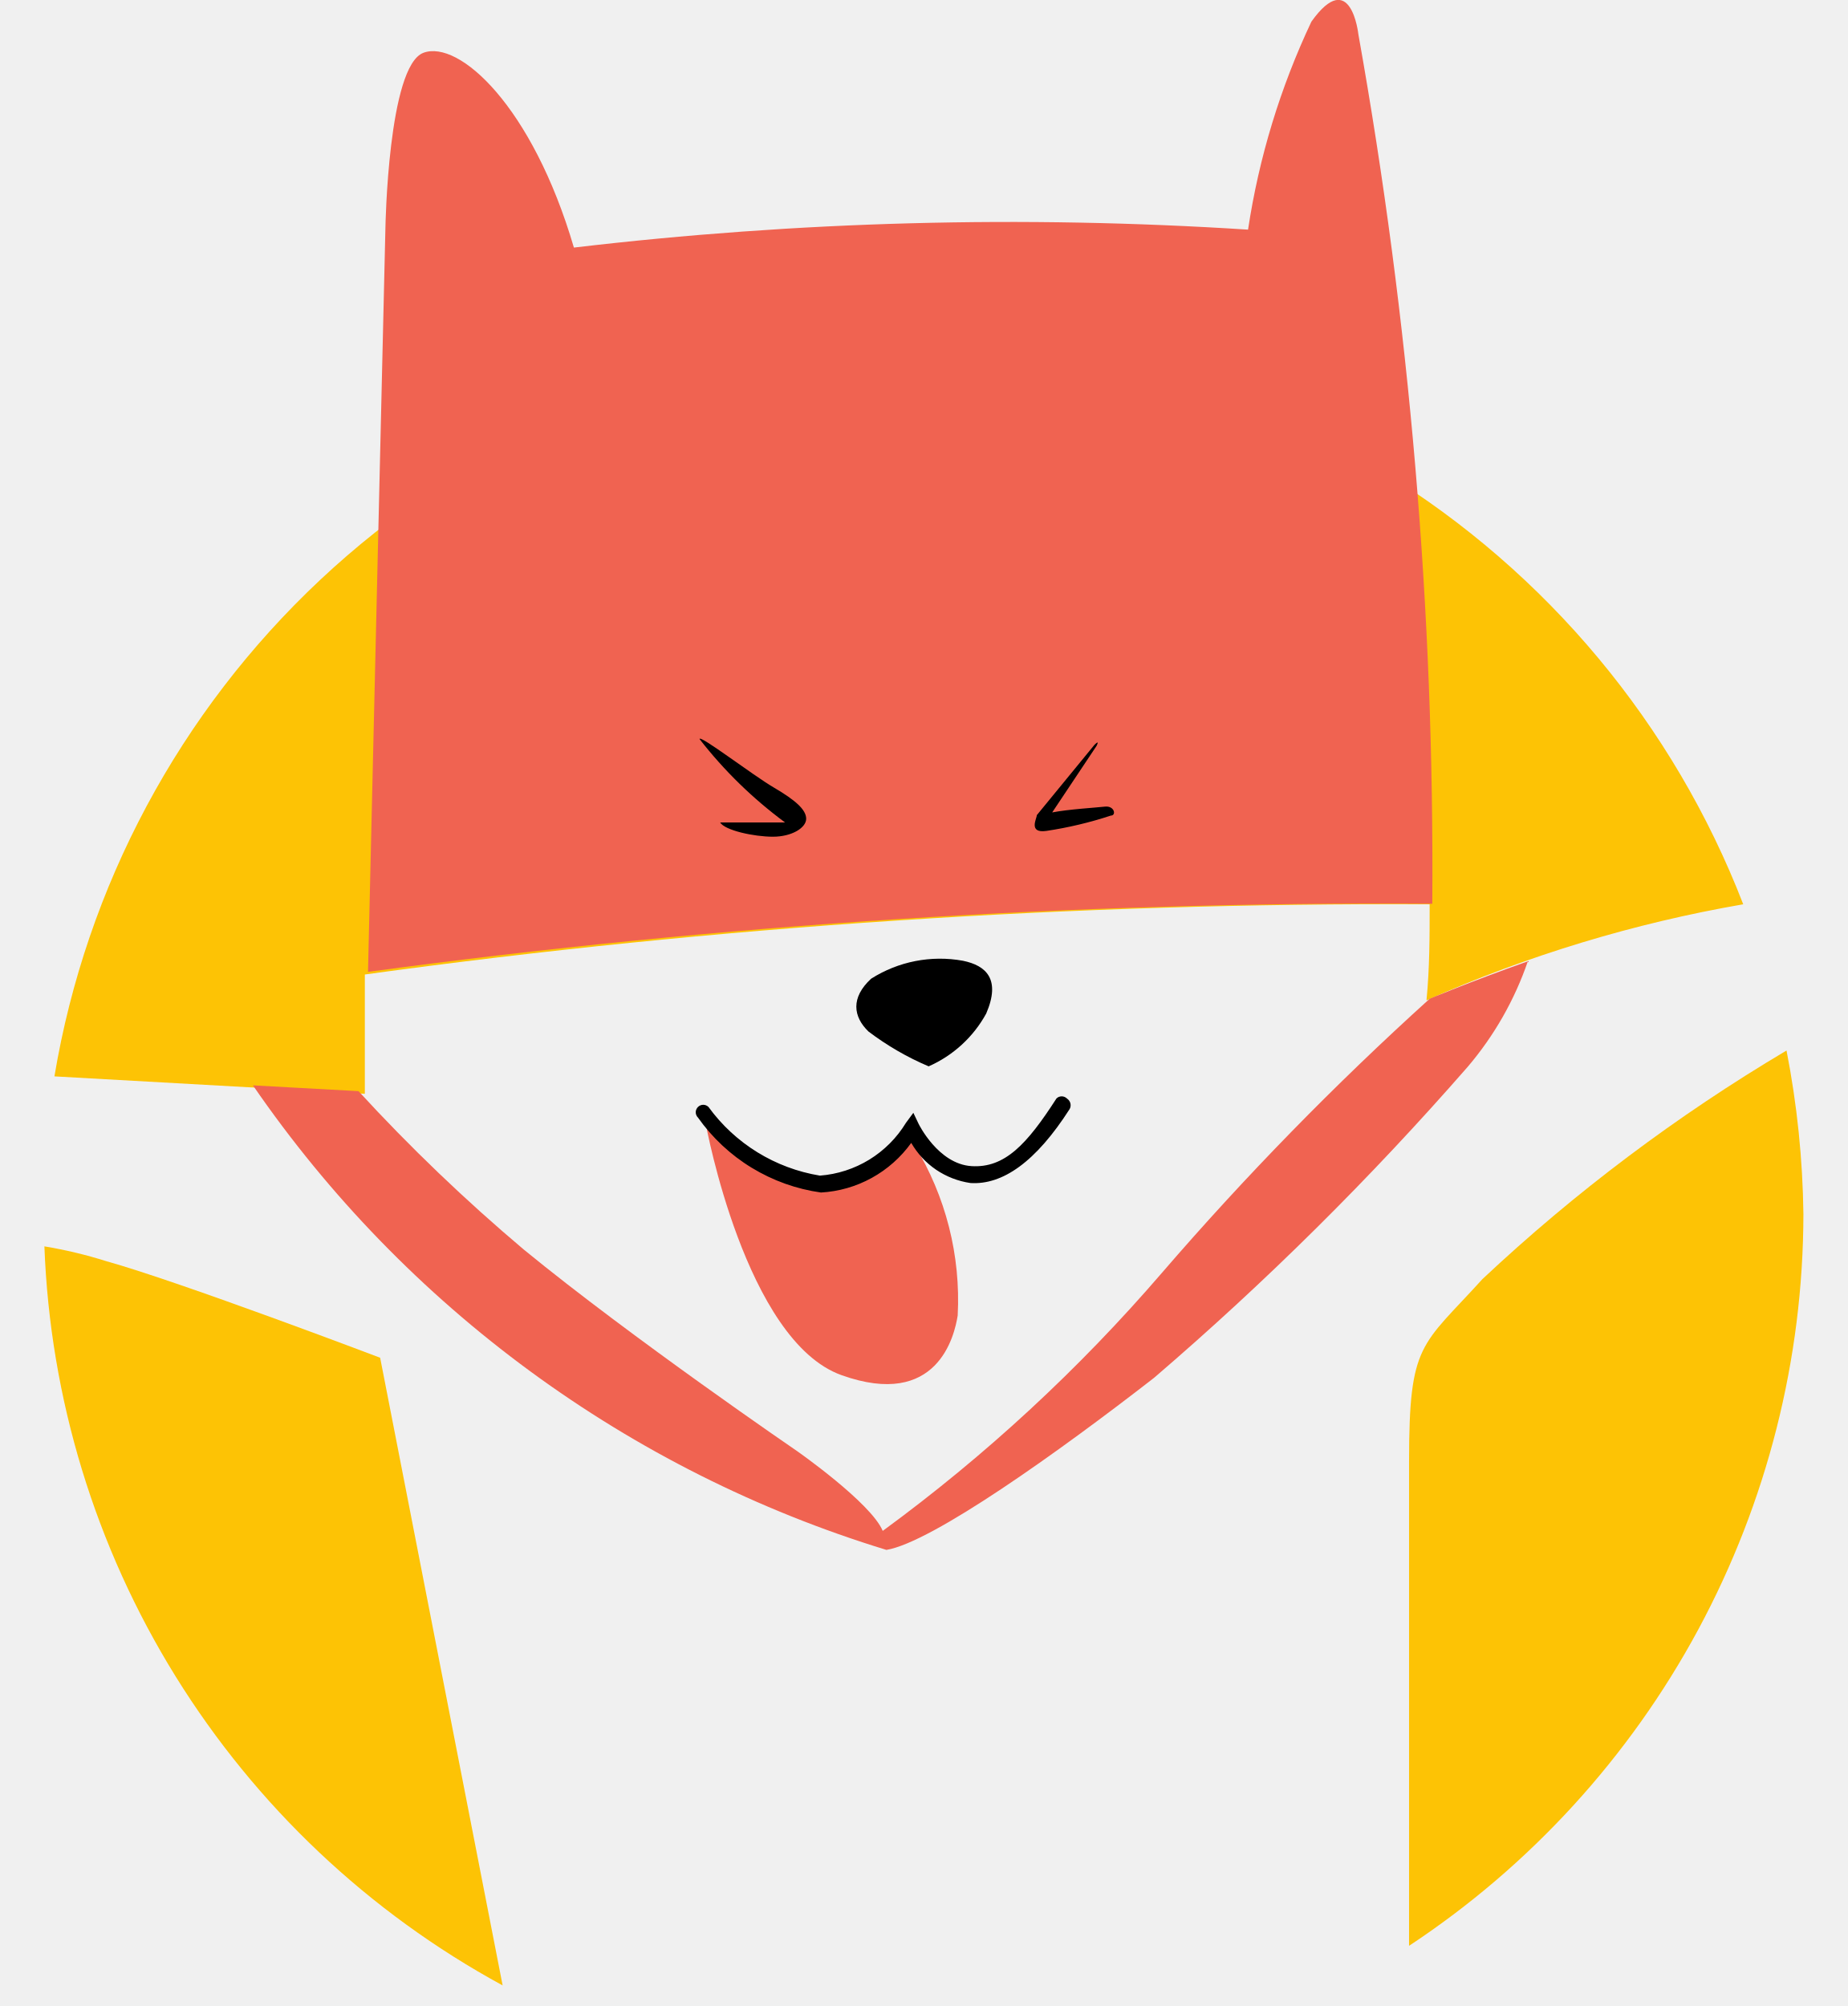
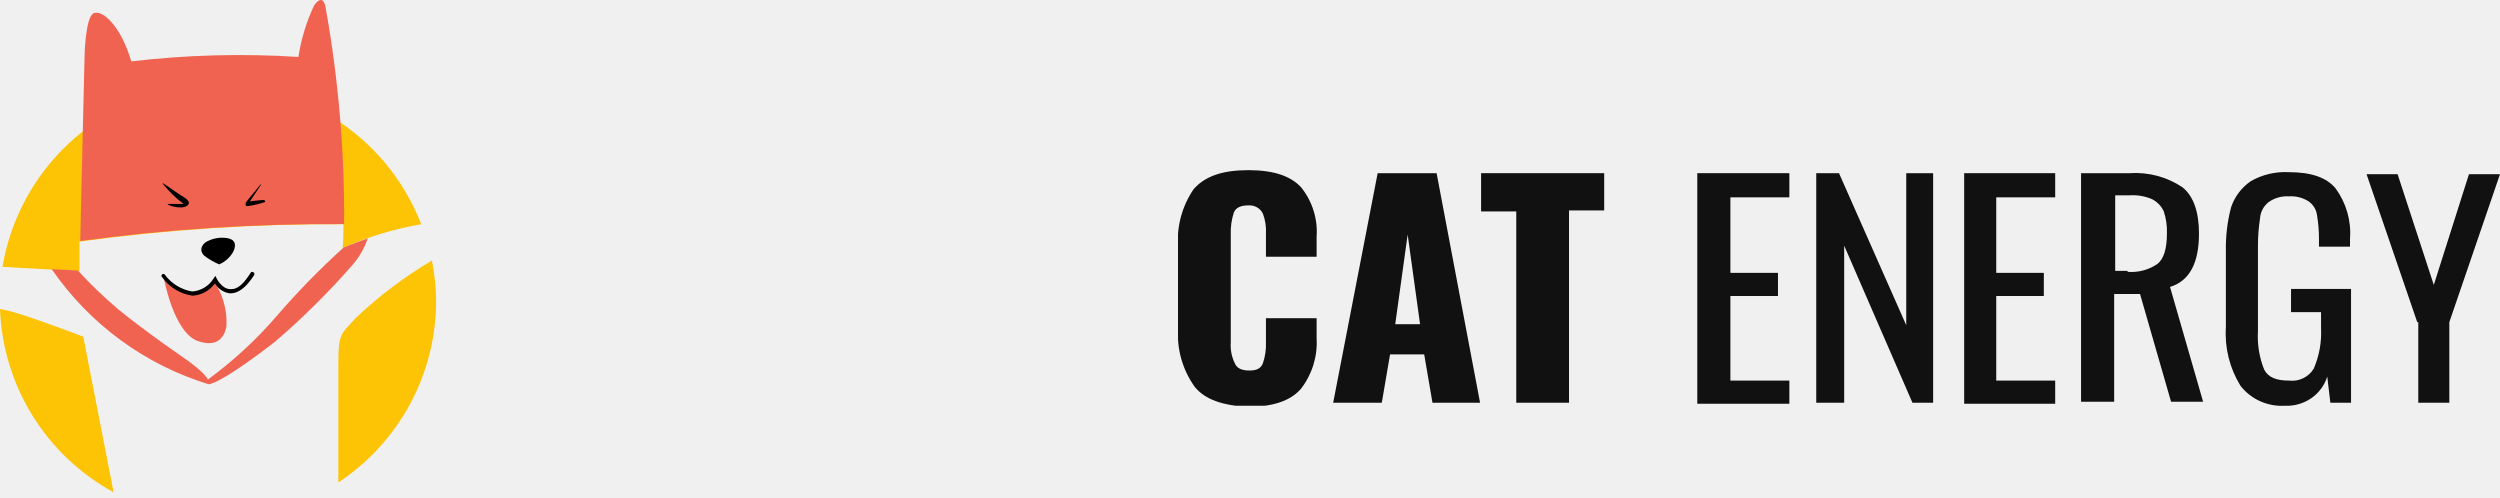
- <svg xmlns="http://www.w3.org/2000/svg" width="35" height="38" viewBox="0 0 35 38" id="logo-mobile">
-   <g clip-path="url(#clip0_153_300)">
-     <path d="M6.911 20.72V18.46C13.594 17.542 20.334 17.098 27.081 17.13C27.081 17.73 27.081 18.34 27.021 18.95C28.938 18.099 30.954 17.488 33.021 17.13C31.703 13.722 29.302 10.841 26.188 8.931C23.073 7.021 19.417 6.186 15.782 6.557C12.147 6.927 8.735 8.482 6.069 10.981C3.404 13.48 1.634 16.786 1.031 20.39L6.911 20.72Z" fill="#FDC305" />
-     <path d="M28.081 24.23C26.921 25.51 26.691 25.43 26.691 27.68C26.691 28.59 26.691 32.58 26.691 36.86C28.983 35.346 30.865 33.288 32.169 30.869C33.472 28.451 34.157 25.747 34.161 23C34.148 21.959 34.041 20.922 33.841 19.9C31.769 21.13 29.837 22.581 28.081 24.23Z" fill="#FDC305" />
-     <path d="M7.201 25.72C7.201 25.72 3.411 24.28 2.011 23.89C1.628 23.769 1.237 23.676 0.841 23.61C0.949 26.496 1.806 29.304 3.328 31.759C4.85 34.213 6.984 36.23 9.521 37.61L7.201 25.72Z" fill="#FDC305" />
-     <path d="M27.131 17.12C27.171 11.599 26.703 6.085 25.731 0.65C25.731 0.65 25.591 -0.64 24.841 0.41C24.252 1.658 23.847 2.985 23.641 4.35C19.383 4.076 15.108 4.19 10.871 4.69C10.081 2 8.691 0.75 8.021 1C7.351 1.25 7.301 4.31 7.301 4.31L6.971 18.41C13.652 17.506 20.389 17.075 27.131 17.12V17.12Z" fill="#F06351" />
-     <path d="M13.251 14C13.251 13.91 14.251 14.68 14.661 14.92C15.071 15.16 15.271 15.34 15.271 15.51C15.271 15.68 15.001 15.85 14.641 15.85C14.281 15.85 13.731 15.73 13.641 15.58H14.581H14.871C14.261 15.129 13.716 14.598 13.251 14V14Z" fill="black" />
-     <path d="M20.731 14.11L19.641 15.44C19.641 15.5 19.471 15.79 19.821 15.74C20.235 15.678 20.643 15.581 21.041 15.45C21.151 15.45 21.111 15.26 20.931 15.28C20.751 15.3 20.241 15.33 19.931 15.39L20.771 14.13C20.771 14.13 20.841 14 20.731 14.11Z" fill="black" />
-     <path d="M17.591 20.2C18.054 19.996 18.438 19.644 18.681 19.2C18.961 18.55 18.681 18.29 18.241 18.2C17.639 18.09 17.017 18.212 16.501 18.54C16.111 18.9 16.161 19.26 16.451 19.54C16.802 19.806 17.185 20.028 17.591 20.2V20.2Z" fill="black" />
-     <path d="M17.191 21.45C17.079 21.678 16.922 21.883 16.731 22.05C16.446 22.279 16.096 22.412 15.731 22.43C15.205 22.472 14.681 22.319 14.261 22C14.063 21.881 13.884 21.732 13.731 21.56C13.63 21.449 13.508 21.36 13.371 21.3C13.371 21.3 14.121 25.4 15.941 26.05C17.761 26.7 18.081 25.3 18.141 24.92C18.201 23.785 17.915 22.659 17.321 21.69C17.301 21.38 17.291 21.58 17.191 21.45Z" fill="#F06351" />
-     <path d="M15.551 22.59C15.086 22.525 14.64 22.365 14.239 22.121C13.838 21.877 13.492 21.553 13.221 21.17C13.207 21.157 13.197 21.141 13.19 21.124C13.182 21.107 13.179 21.089 13.179 21.07C13.179 21.051 13.182 21.033 13.19 21.016C13.197 20.999 13.207 20.983 13.221 20.97C13.234 20.957 13.249 20.946 13.267 20.939C13.284 20.932 13.302 20.928 13.321 20.928C13.339 20.928 13.358 20.932 13.375 20.939C13.392 20.946 13.408 20.957 13.421 20.97C13.925 21.664 14.684 22.131 15.531 22.27V22.27C15.862 22.245 16.183 22.141 16.467 21.967C16.75 21.793 16.988 21.554 17.161 21.27L17.301 21.08L17.401 21.29C17.401 21.29 17.771 22.05 18.401 22.09C19.031 22.13 19.451 21.68 20.011 20.81C20.024 20.797 20.039 20.786 20.056 20.779C20.074 20.772 20.092 20.768 20.111 20.768C20.129 20.768 20.148 20.772 20.165 20.779C20.182 20.786 20.198 20.797 20.211 20.81C20.243 20.831 20.266 20.863 20.276 20.9C20.285 20.937 20.28 20.977 20.261 21.01C19.621 22.01 18.991 22.45 18.381 22.41C18.149 22.376 17.927 22.29 17.733 22.159C17.539 22.027 17.378 21.853 17.261 21.65C17.064 21.924 16.808 22.151 16.512 22.314C16.216 22.477 15.888 22.571 15.551 22.59V22.59Z" fill="black" />
-     <path d="M27.081 18.92C25.285 20.544 23.592 22.277 22.011 24.11C20.439 25.936 18.665 27.577 16.721 29C16.501 28.47 15.101 27.49 15.101 27.49C15.101 27.49 11.971 25.35 9.921 23.67C8.815 22.737 7.769 21.735 6.791 20.67L4.791 20.56C7.681 24.765 11.911 27.868 16.791 29.36C17.651 29.22 20.061 27.5 21.861 26.1C23.98 24.282 25.965 22.313 27.801 20.21C28.303 19.621 28.69 18.942 28.941 18.21C27.841 18.6 27.081 18.92 27.081 18.92Z" fill="#F06351" />
+ <svg xmlns="http://www.w3.org/2000/svg" width="191" height="38" viewBox="0 0 191 38" fill="none">
+   <g clip-path="url(#clip0_44880_303)">
+     <path d="M6.07 20.72V18.46C12.754 17.542 19.494 17.098 26.24 17.13C26.24 17.73 26.24 18.34 26.18 18.95C28.098 18.099 30.113 17.488 32.18 17.13C30.863 13.722 28.462 10.841 25.347 8.931C22.232 7.021 18.576 6.186 14.941 6.557C11.306 6.927 7.894 8.482 5.229 10.981C2.563 13.48 0.793 16.786 0.19 20.39L6.07 20.72Z" fill="#FDC305" />
+     <path d="M27.24 24.23C26.08 25.51 25.85 25.43 25.85 27.68C25.85 28.59 25.85 32.58 25.85 36.86C28.142 35.346 30.024 33.288 31.328 30.869C32.632 28.451 33.316 25.747 33.32 23C33.307 21.959 33.2 20.922 33 19.9C30.928 21.13 28.997 22.581 27.24 24.23Z" fill="#FDC305" />
+     <path d="M6.36 25.72C6.36 25.72 2.57 24.28 1.17 23.89C0.787 23.769 0.396 23.676 0 23.61C0.108 26.496 0.966 29.304 2.487 31.759C4.009 34.213 6.143 36.23 8.68 37.61L6.36 25.72Z" fill="#FDC305" />
+     <path d="M26.29 17.12C26.331 11.599 25.862 6.085 24.89 0.65C24.89 0.65 24.75 -0.64 24 0.41C23.411 1.658 23.007 2.985 22.8 4.35C18.542 4.076 14.268 4.19 10.03 4.69C9.24 2 7.85 0.75 7.18 1C6.51 1.25 6.46 4.31 6.46 4.31L6.13 18.41C12.811 17.506 19.548 17.075 26.29 17.12V17.12Z" fill="#F06351" />
+     <path d="M12.41 14C12.41 13.91 13.41 14.68 13.82 14.92C14.23 15.16 14.43 15.34 14.43 15.51C14.43 15.68 14.16 15.85 13.8 15.85C13.44 15.85 12.89 15.73 12.8 15.58H13.74H14.03C13.421 15.129 12.876 14.598 12.41 14V14Z" fill="black" />
+     <path d="M19.89 14.11L18.8 15.44C18.8 15.5 18.63 15.79 18.98 15.74C19.394 15.678 19.802 15.581 20.2 15.45C20.31 15.45 20.27 15.26 20.09 15.28C19.91 15.3 19.4 15.33 19.09 15.39L19.93 14.13C19.93 14.13 20 14 19.89 14.11Z" fill="black" />
+     <path d="M16.75 20.2C17.213 19.996 17.597 19.644 17.84 19.2C18.12 18.55 17.84 18.29 17.4 18.2C16.798 18.09 16.177 18.212 15.66 18.54C15.27 18.9 15.32 19.26 15.61 19.54C15.961 19.806 16.344 20.028 16.75 20.2V20.2Z" fill="black" />
+     <path d="M16.35 21.45C16.238 21.678 16.082 21.883 15.89 22.05C15.605 22.279 15.255 22.412 14.89 22.43C14.364 22.472 13.841 22.319 13.42 22C13.222 21.881 13.044 21.732 12.89 21.56C12.79 21.449 12.667 21.36 12.53 21.3C12.53 21.3 13.28 25.4 15.1 26.05C16.92 26.7 17.24 25.3 17.3 24.92C17.36 23.785 17.074 22.659 16.48 21.69C16.46 21.38 16.45 21.58 16.35 21.45Z" fill="#F06351" />
+     <path d="M14.71 22.59C14.245 22.525 13.799 22.365 13.398 22.121C12.998 21.877 12.651 21.553 12.38 21.17C12.367 21.157 12.356 21.141 12.349 21.124C12.342 21.107 12.338 21.089 12.338 21.07C12.338 21.051 12.342 21.033 12.349 21.016C12.356 20.999 12.367 20.983 12.38 20.97C12.393 20.957 12.409 20.946 12.426 20.939C12.443 20.932 12.461 20.928 12.48 20.928C12.499 20.928 12.517 20.932 12.534 20.939C12.551 20.946 12.567 20.957 12.58 20.97C13.085 21.664 13.843 22.131 14.69 22.27V22.27C15.022 22.245 15.343 22.141 15.626 21.967C15.91 21.793 16.148 21.554 16.32 21.27L16.46 21.08L16.56 21.29C16.56 21.29 16.93 22.05 17.56 22.09C18.19 22.13 18.61 21.68 19.17 20.81C19.183 20.797 19.199 20.786 19.216 20.779C19.233 20.772 19.251 20.768 19.27 20.768C19.289 20.768 19.307 20.772 19.324 20.779C19.341 20.786 19.357 20.797 19.37 20.81C19.402 20.831 19.425 20.863 19.435 20.9C19.444 20.937 19.439 20.977 19.42 21.01C18.78 22.01 18.15 22.45 17.54 22.41C17.308 22.376 17.087 22.29 16.893 22.159C16.699 22.027 16.537 21.853 16.42 21.65C16.223 21.924 15.968 22.151 15.672 22.314C15.376 22.477 15.047 22.571 14.71 22.59V22.59Z" fill="black" />
+     <path d="M26.24 18.92C24.445 20.544 22.751 22.277 21.17 24.11C19.599 25.936 17.824 27.577 15.88 29C15.66 28.47 14.26 27.49 14.26 27.49C14.26 27.49 11.13 25.35 9.08 23.67C7.974 22.737 6.929 21.735 5.95 20.67L3.95 20.56C6.84 24.765 11.07 27.868 15.95 29.36C16.81 29.22 19.22 27.5 21.02 26.1C23.139 24.282 25.124 22.313 26.96 20.21C27.462 19.621 27.849 18.942 28.1 18.21C27 18.6 26.24 18.92 26.24 18.92Z" fill="#F06351" />
+   </g>
+   <g clip-path="url(#clip1_44880_303)">
+     <path d="M91.264 29.538C90.37 28.276 89.925 26.763 90 25.231V18.846C89.892 17.298 90.308 15.758 91.186 14.461C92.055 13.461 93.398 13 95.374 13C97.35 13 98.614 13.461 99.404 14.308C100.263 15.379 100.685 16.721 100.59 18.077V19.615H96.718V17.846C96.749 17.323 96.668 16.799 96.48 16.308C96.38 16.109 96.221 15.945 96.024 15.835C95.827 15.726 95.6 15.676 95.374 15.692C94.821 15.692 94.426 15.846 94.268 16.231C94.089 16.777 94.009 17.35 94.031 17.923V26.154C93.989 26.71 94.098 27.267 94.347 27.769C94.505 28.154 94.9 28.308 95.453 28.308C96.006 28.308 96.322 28.154 96.48 27.769C96.66 27.249 96.74 26.702 96.718 26.154V24.308H100.59V25.846C100.67 27.224 100.251 28.585 99.404 29.692C98.614 30.615 97.271 31.077 95.374 31.077C93.477 31 92.055 30.538 91.264 29.538Z" fill="#111111" />
+     <path d="M105.253 13.231H109.757L113.077 30.769H109.441L108.809 27.077H106.201L105.569 30.769H101.854L105.253 13.231ZM108.493 24.769L107.545 17.923L106.596 24.769H108.493Z" fill="#111111" />
+     <path d="M115.843 16.154H113.156V13.231H122.56V16.077H119.873V30.769H115.843V16.154Z" fill="#111111" />
+     <path d="M129.752 13.231H136.707V15.077H132.202V20.846H135.837V22.615H132.202V29.077H136.707V30.846H129.673V13.231H129.752Z" fill="#111111" />
+     <path d="M138.761 13.231H140.5L145.637 24.846V13.231H147.692V30.769H146.111L140.895 18.769V30.769H138.761V13.231Z" fill="#111111" />
+     <path d="M150.063 13.231H157.017V15.077H152.513V20.846H156.148V22.615H152.513V29.077H157.017V30.846H150.063V13.231Z" fill="#111111" />
+     <path d="M159.072 13.231H162.707C164.137 13.135 165.559 13.514 166.738 14.308C167.607 15 168.002 16.231 168.002 17.846C168.002 20.077 167.291 21.462 165.79 21.923L168.318 30.692H165.869L163.498 22.462H161.522V30.692H158.993V13.231H159.072ZM162.549 20.769C163.364 20.835 164.176 20.616 164.841 20.154C165.315 19.769 165.552 19 165.552 17.846C165.574 17.273 165.494 16.7 165.315 16.154C165.137 15.762 164.832 15.437 164.446 15.231C163.902 14.989 163.304 14.884 162.707 14.923H161.601V20.692H162.549V20.769Z" fill="#111111" />
+     <path d="M171.164 29.462C170.342 28.117 169.956 26.562 170.057 25V19.154C170.038 18.039 170.17 16.927 170.452 15.846C170.717 15.039 171.244 14.337 171.954 13.846C172.836 13.338 173.854 13.097 174.878 13.154C176.538 13.154 177.723 13.539 178.434 14.385C179.252 15.502 179.644 16.862 179.541 18.231V18.846H177.17V18.308C177.173 17.663 177.12 17.02 177.012 16.385C176.945 15.983 176.718 15.623 176.379 15.385C175.935 15.101 175.408 14.966 174.878 15C174.311 14.965 173.75 15.128 173.297 15.461C173.111 15.614 172.959 15.802 172.851 16.013C172.742 16.225 172.679 16.456 172.665 16.692C172.561 17.38 172.508 18.074 172.507 18.769V25.308C172.449 26.304 172.61 27.301 172.981 28.231C173.297 28.846 173.93 29.077 174.878 29.077C175.252 29.122 175.632 29.059 175.97 28.895C176.307 28.73 176.587 28.473 176.775 28.154C177.192 27.181 177.381 26.13 177.328 25.077V23.846H175.036V22.077H179.62V30.769H178.039L177.802 28.769C177.595 29.439 177.163 30.023 176.576 30.427C175.989 30.831 175.28 31.033 174.562 31C173.909 31.037 173.256 30.916 172.663 30.648C172.07 30.379 171.555 29.972 171.164 29.462V29.462Z" fill="#111111" />
+     <path d="M184.678 24.615L180.805 13.308H183.176L185.942 21.769L188.629 13.308H191L187.128 24.615V30.769H184.757V24.615H184.678Z" fill="#111111" />
  </g>
  <defs>
-     <clipPath id="clip0_153_300">
-       <rect width="33.32" height="37.61" fill="white" transform="translate(0.840775)" />
+     <clipPath id="clip0_44880_303">
+       <rect width="33.32" height="37.61" fill="white" />
+     </clipPath>
+     <clipPath id="clip1_44880_303">
+       <rect width="101" height="18" fill="white" transform="translate(90 13)" />
    </clipPath>
  </defs>
</svg>
